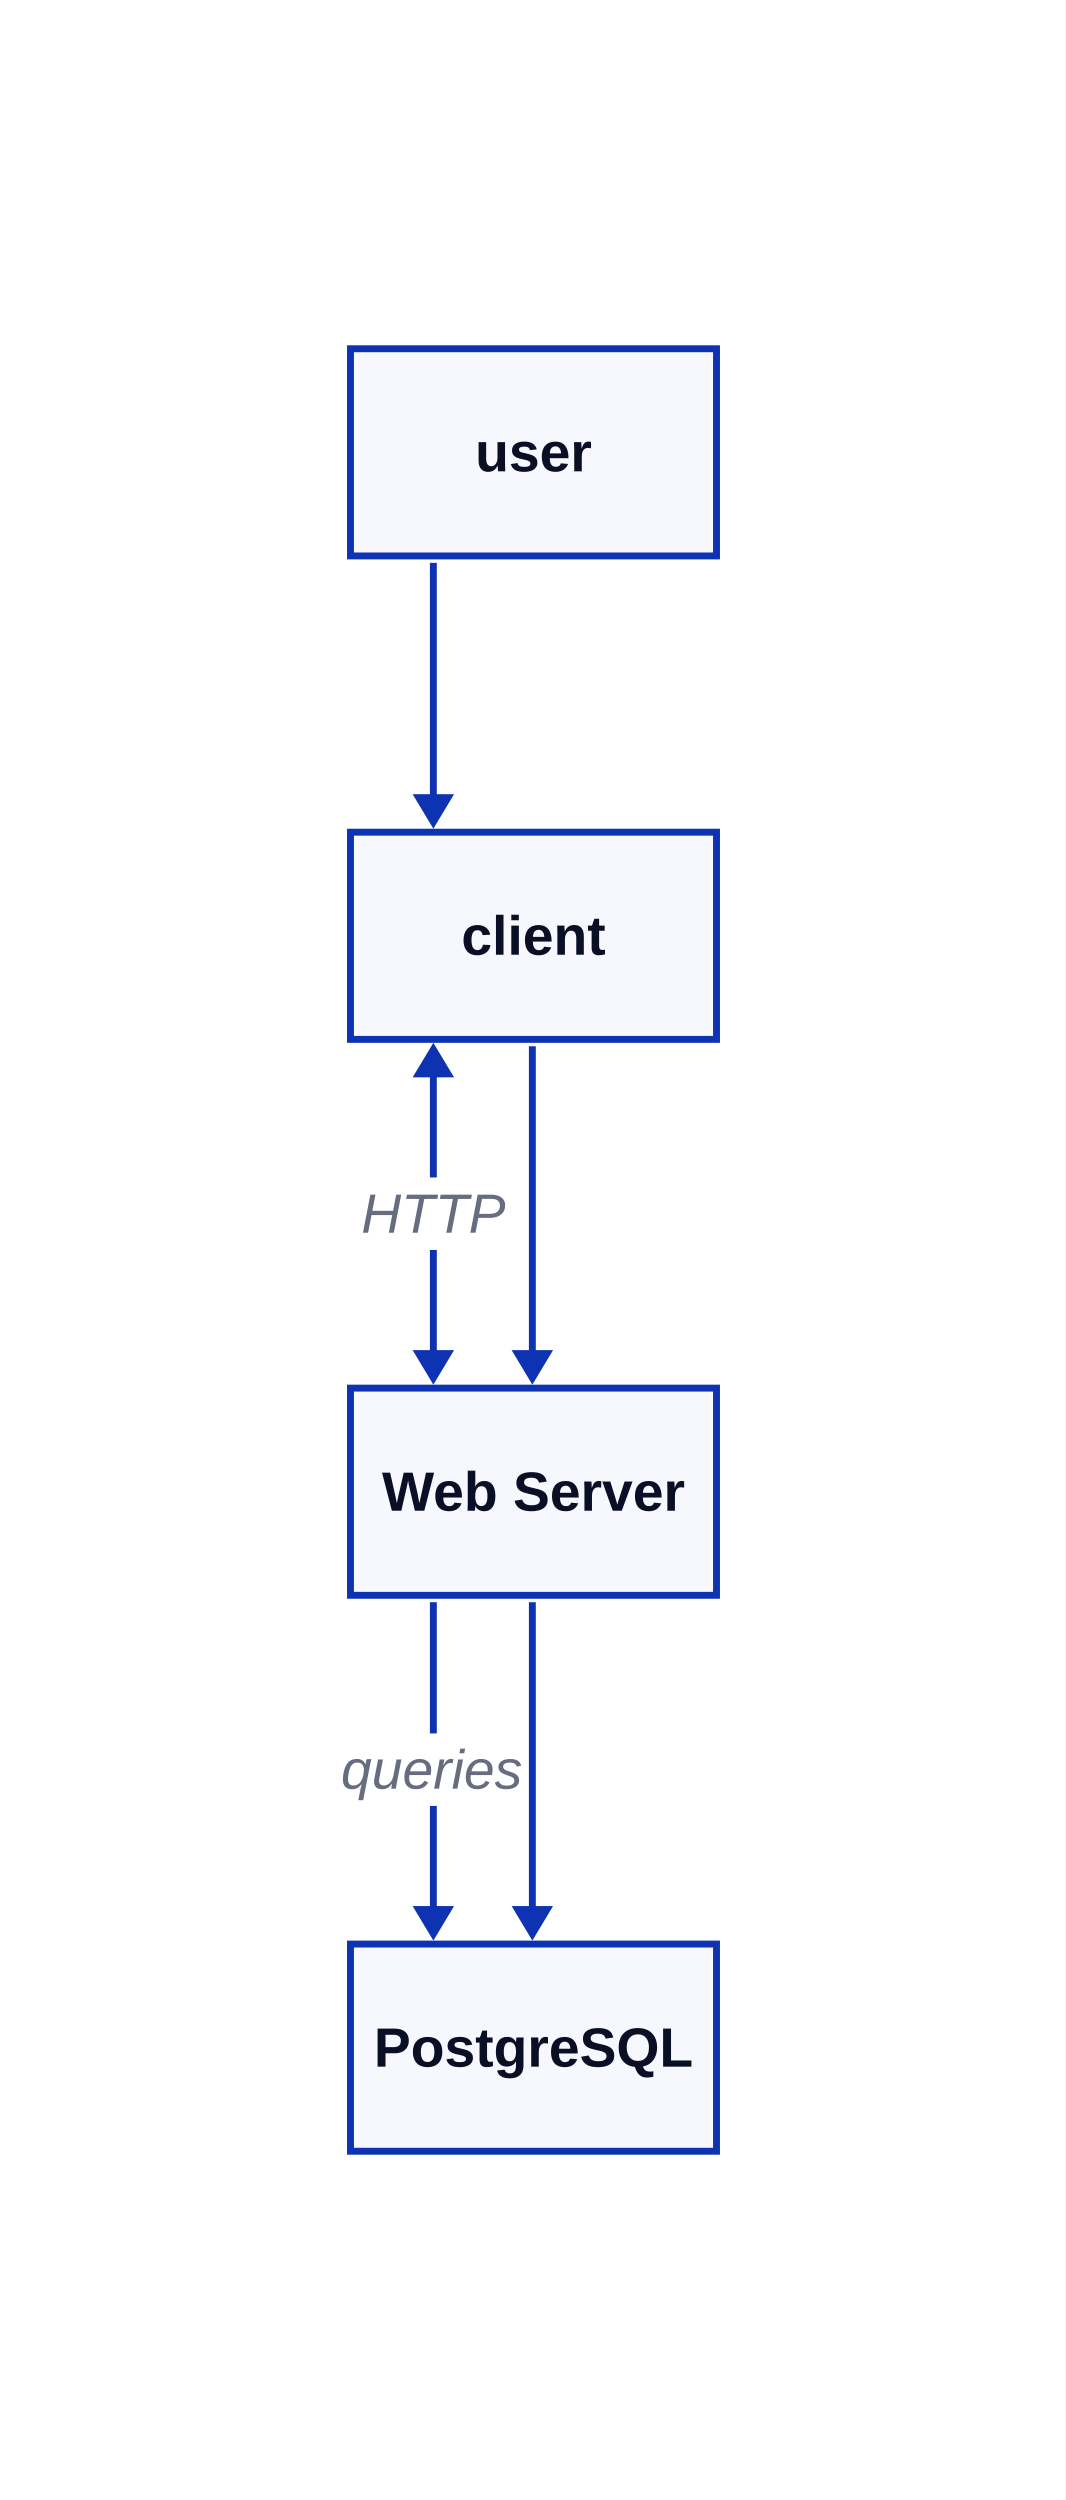
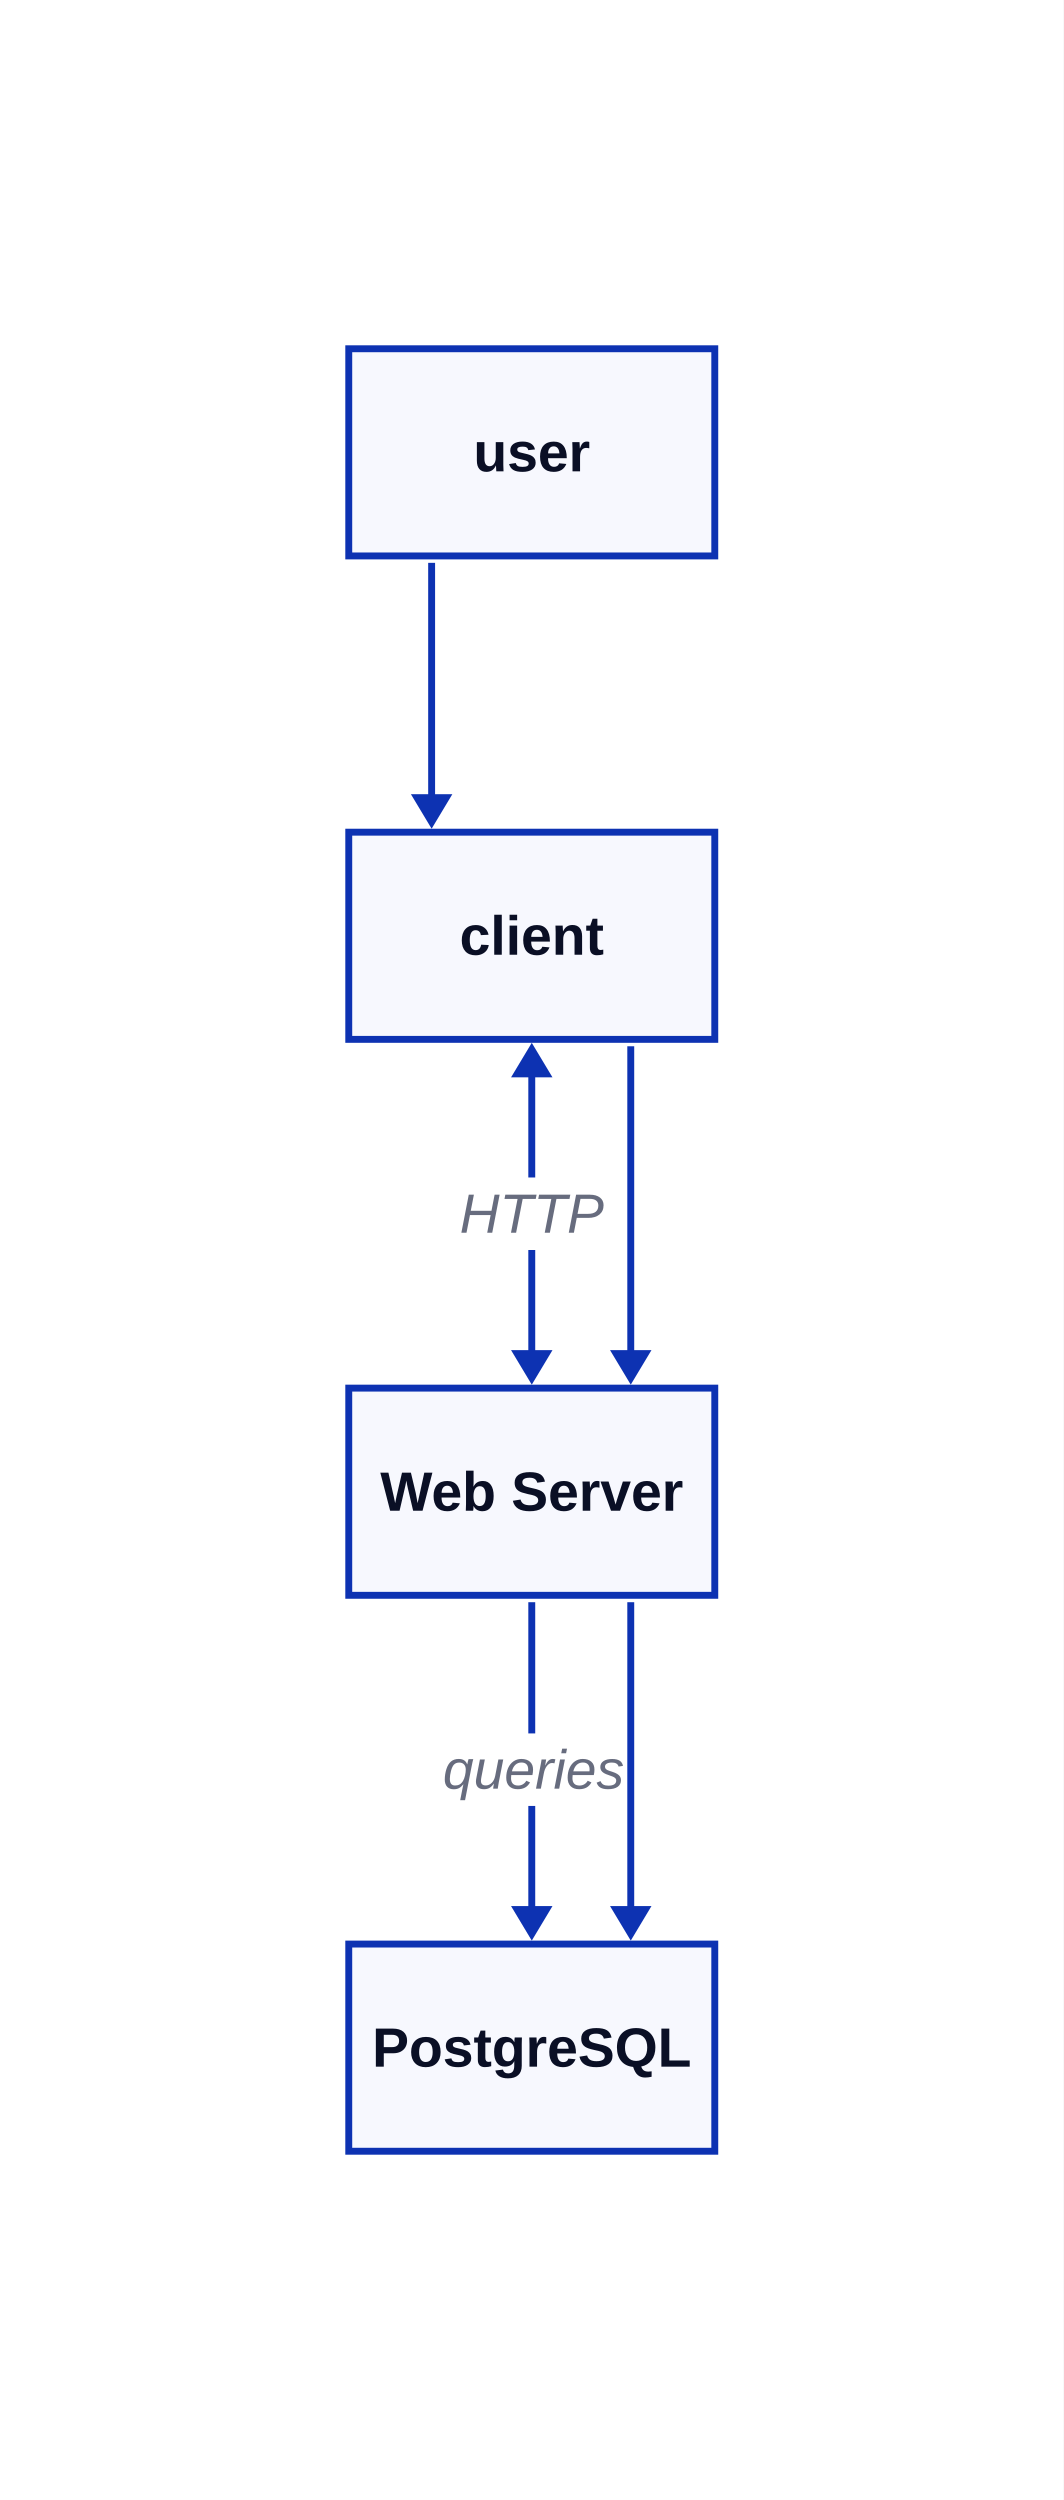
- <svg xmlns="http://www.w3.org/2000/svg" width="308.5" height="724" viewBox="-101.5 -101 308.5 724" data-d2-version="0.2.0" class="d2-995504761 d2-svg">
+ <svg xmlns="http://www.w3.org/2000/svg" width="308" height="724" viewBox="-101 -101 308 724" data-d2-version="0.2.0" class="d2-995504761 d2-svg">
  <defs>
-     <mask id="edge-label-mask" maskUnits="userSpaceOnUse" x="-101.5" y="-101" width="308.5" height="724">
-       <rect x="-101.5" y="-101" width="308.5" height="724" fill="white" />
-       <rect x="-3" y="401" width="53" height="21" fill="black" />
-       <rect x="4" y="240" width="40" height="21" fill="black" />
+     <mask id="edge-label-mask" maskUnits="userSpaceOnUse" x="-101" y="-101" width="308" height="724">
+       <rect x="-101" y="-101" width="308" height="724" fill="white" />
+       <rect x="27" y="401" width="53" height="21" fill="black" />
+       <rect x="33" y="240" width="40" height="21" fill="black" />
    </mask>
    <marker id="mk-161592640" markerWidth="10" markerHeight="12" refX="7" refY="6" viewBox="0 0 10 12" orient="auto" markerUnits="userSpaceOnUse">
      <polygon points="0,0 10,6 0,12" fill="#0D32B2" stroke-width="2" />
    </marker>
    <marker id="mk-2090524415" markerWidth="10" markerHeight="12" refX="3" refY="6" viewBox="0 0 10 12" orient="auto" markerUnits="userSpaceOnUse">
      <polygon points="10,0 0,6 10,12" fill="#0D32B2" stroke-width="2" />
    </marker>
  </defs>
-   <rect x="-101.5" y="-101" width="308.5" height="724" rx="0" fill="#FFFFFF" stroke-width="0" />
+   <rect x="-101" y="-101" width="308" height="724" rx="0" fill="#FFFFFF" stroke-width="0" />
  <g id="base-layer">
    <rect x="0" y="301" width="106" height="60" fill="#F7F8FE" stroke="#0D32B2" stroke-width="2" rx="0" ry="0" />
    <rect x="0" y="462" width="106" height="60" fill="#F7F8FE" stroke="#0D32B2" stroke-width="2" rx="0" ry="0" />
    <rect x="0" y="140" width="106" height="60" fill="#F7F8FE" stroke="#0D32B2" stroke-width="2" rx="0" ry="0" />
    <rect x="0" y="0" width="106" height="60" fill="#F7F8FE" stroke="#0D32B2" stroke-width="2" rx="0" ry="0" />
-     <path d="M 24 363 L 24 458" fill="none" stroke="#0D32B2" stroke-width="2" marker-end="url(#mk-161592640)" mask="url(#edge-label-mask)" />
-     <text x="23.5" y="417" text-anchor="middle" dominant-baseline="alphabetic" font-family="Arial, sans-serif" font-size="16" style="fill: #676C7E; font-style: italic">queries</text>
-     <path d="M 24 204 L 24 297" fill="none" stroke="#0D32B2" stroke-width="2" marker-start="url(#mk-2090524415)" marker-end="url(#mk-161592640)" mask="url(#edge-label-mask)" />
-     <text x="24" y="256" text-anchor="middle" dominant-baseline="alphabetic" font-family="Arial, sans-serif" font-size="16" style="fill: #676C7E; font-style: italic">HTTP</text>
+     <path d="M 53 363 L 53 458" fill="none" stroke="#0D32B2" stroke-width="2" marker-end="url(#mk-161592640)" mask="url(#edge-label-mask)" />
+     <text x="53.5" y="417" text-anchor="middle" dominant-baseline="alphabetic" font-family="Arial, sans-serif" font-size="16" style="fill: #676C7E; font-style: italic">queries</text>
+     <path d="M 53 204 L 53 297" fill="none" stroke="#0D32B2" stroke-width="2" marker-start="url(#mk-2090524415)" marker-end="url(#mk-161592640)" mask="url(#edge-label-mask)" />
+     <text x="53" y="256" text-anchor="middle" dominant-baseline="alphabetic" font-family="Arial, sans-serif" font-size="16" style="fill: #676C7E; font-style: italic">HTTP</text>
    <path d="M 24 62 L 24 136" fill="none" stroke="#0D32B2" stroke-width="2" marker-end="url(#mk-161592640)" mask="url(#edge-label-mask)" />
-     <path d="M 52.667 202 L 52.667 297" fill="none" stroke="#0D32B2" stroke-width="2" marker-end="url(#mk-161592640)" mask="url(#edge-label-mask)" />
-     <path d="M 52.667 363 L 52.667 458" fill="none" stroke="#0D32B2" stroke-width="2" marker-end="url(#mk-161592640)" mask="url(#edge-label-mask)" />
+     <path d="M 81.667 202 L 81.667 297" fill="none" stroke="#0D32B2" stroke-width="2" marker-end="url(#mk-161592640)" mask="url(#edge-label-mask)" />
+     <path d="M 81.667 363 L 81.667 458" fill="none" stroke="#0D32B2" stroke-width="2" marker-end="url(#mk-161592640)" mask="url(#edge-label-mask)" />
    <text x="53" y="336.5" text-anchor="middle" dominant-baseline="alphabetic" font-family="Arial, sans-serif" font-size="16" style="fill: #0A0F25; font-weight: 700">Web Server</text>
    <text x="53" y="497.5" text-anchor="middle" dominant-baseline="alphabetic" font-family="Arial, sans-serif" font-size="16" style="fill: #0A0F25; font-weight: 700">PostgreSQL</text>
    <text x="53" y="175.5" text-anchor="middle" dominant-baseline="alphabetic" font-family="Arial, sans-serif" font-size="16" style="fill: #0A0F25; font-weight: 700">client</text>
    <text x="53" y="35.5" text-anchor="middle" dominant-baseline="alphabetic" font-family="Arial, sans-serif" font-size="16" style="fill: #0A0F25; font-weight: 700">user</text>
  </g>
</svg>
